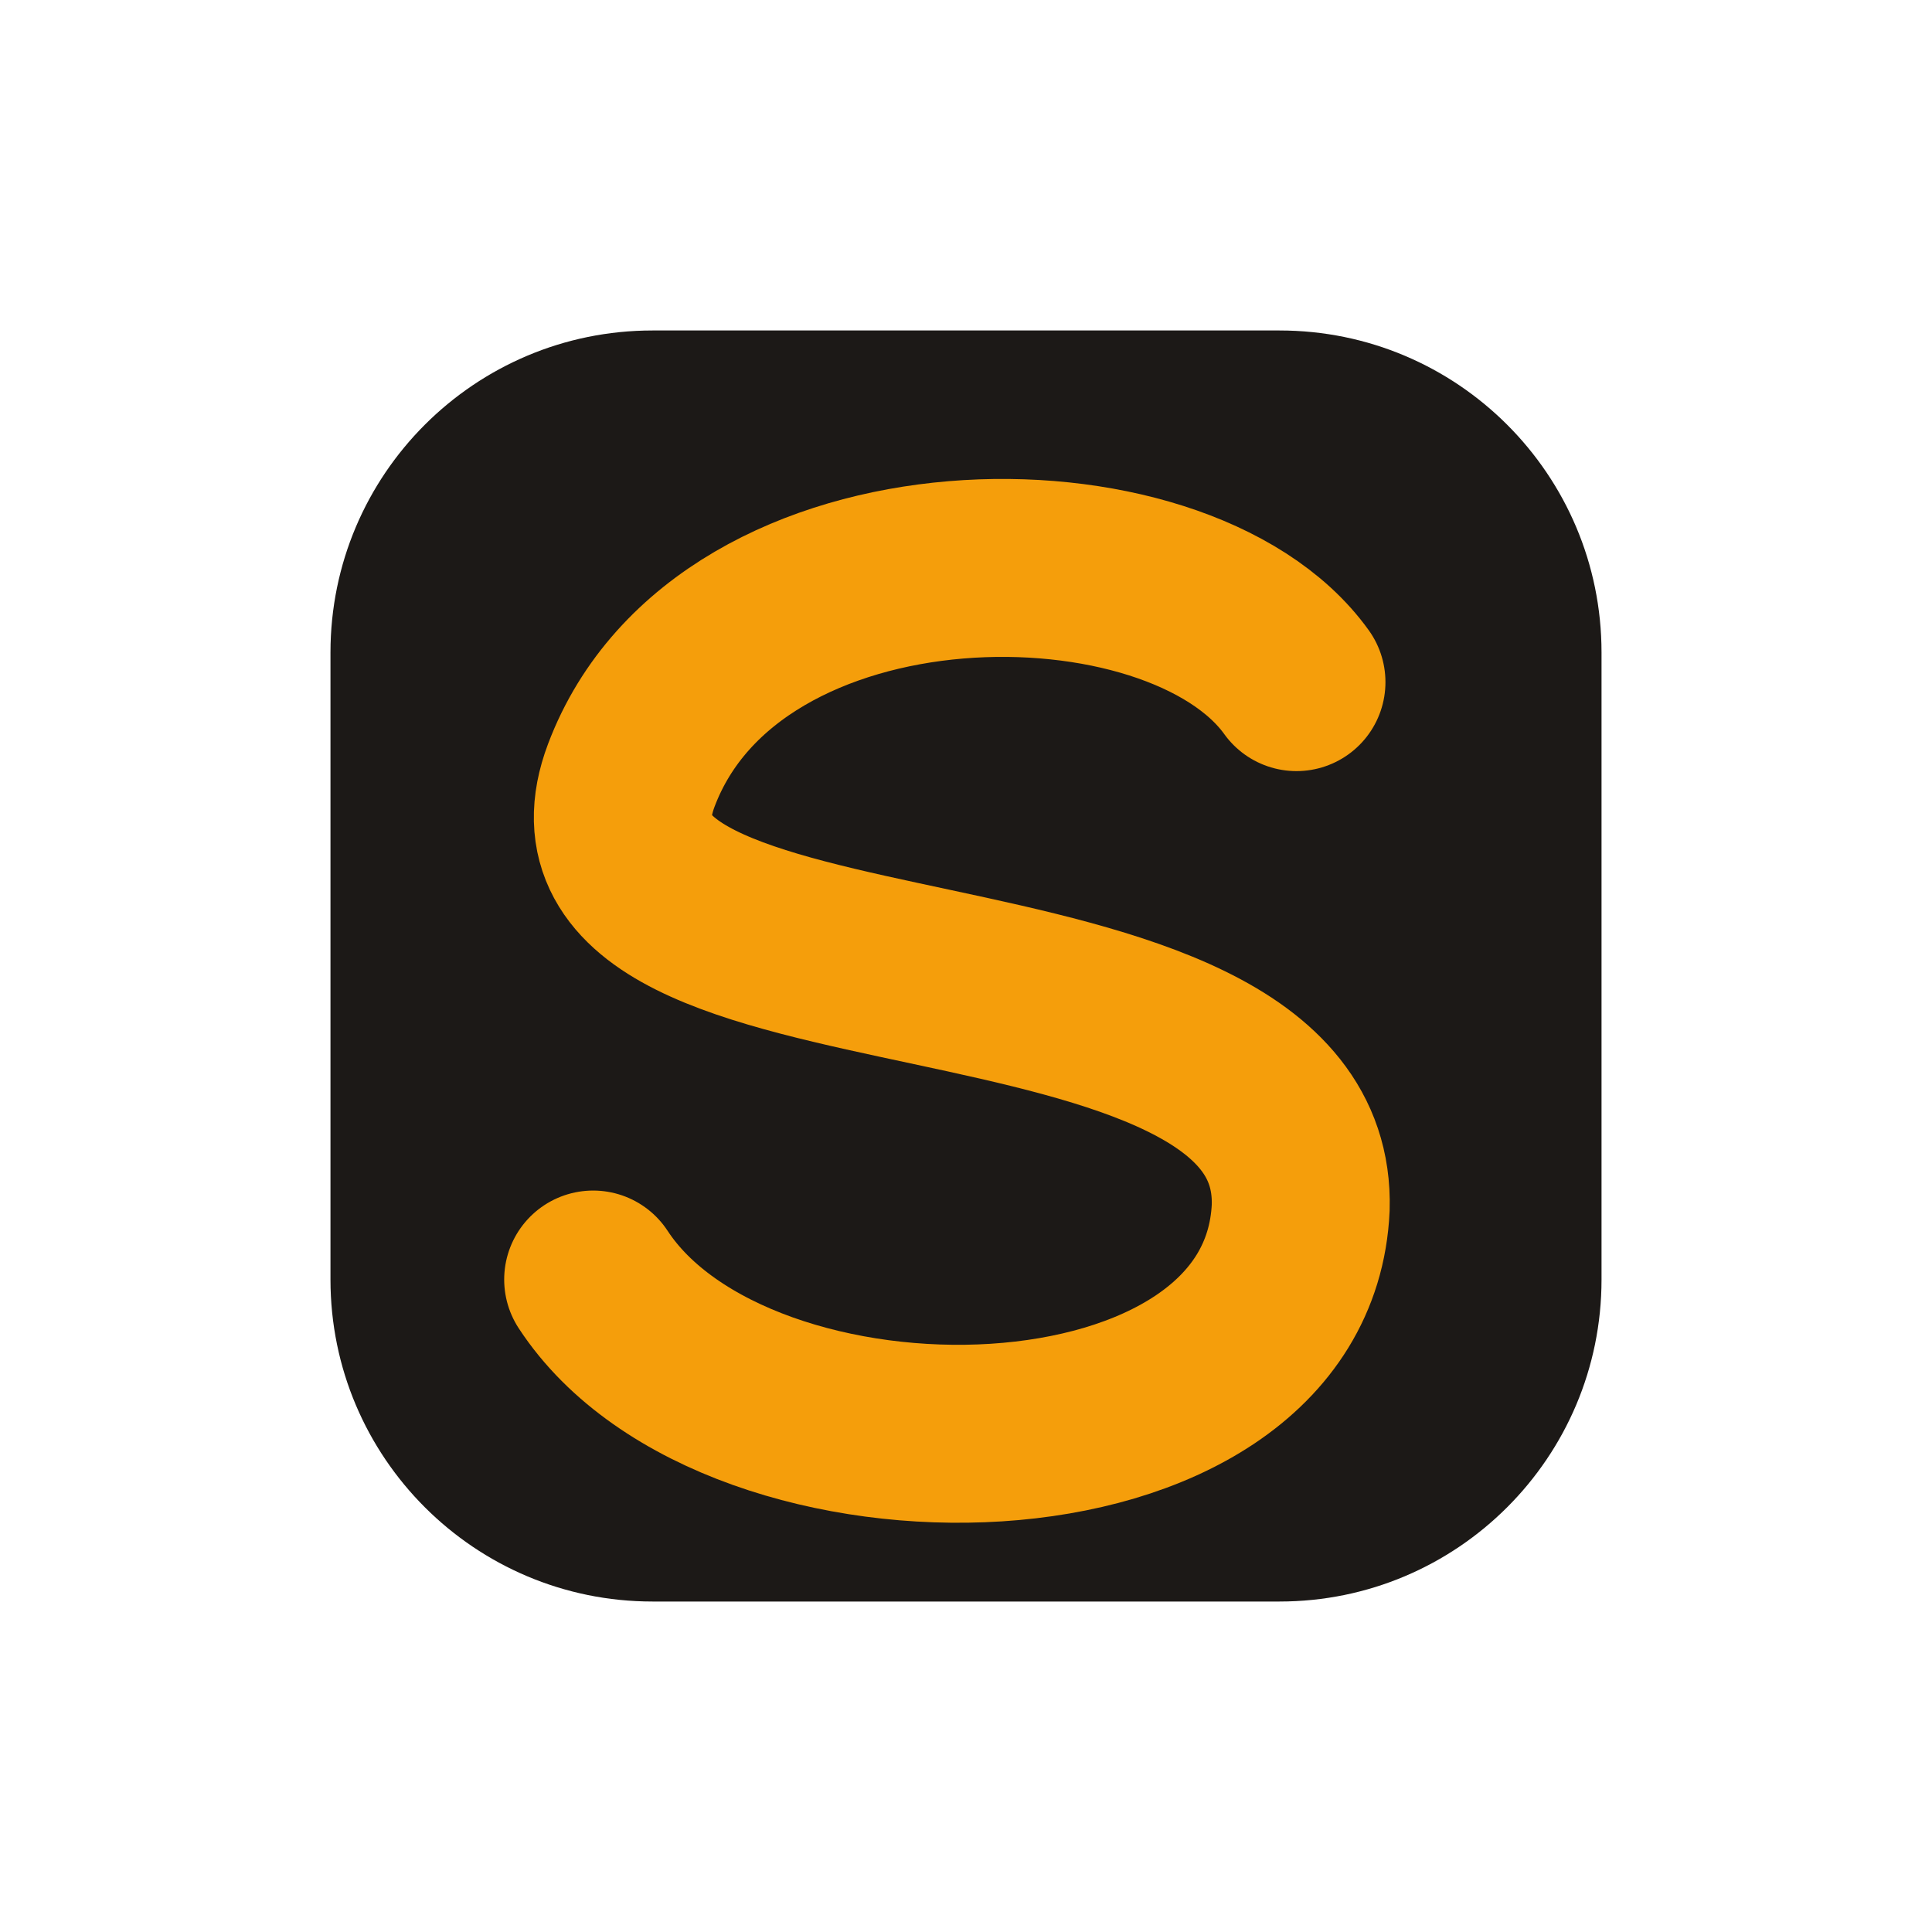
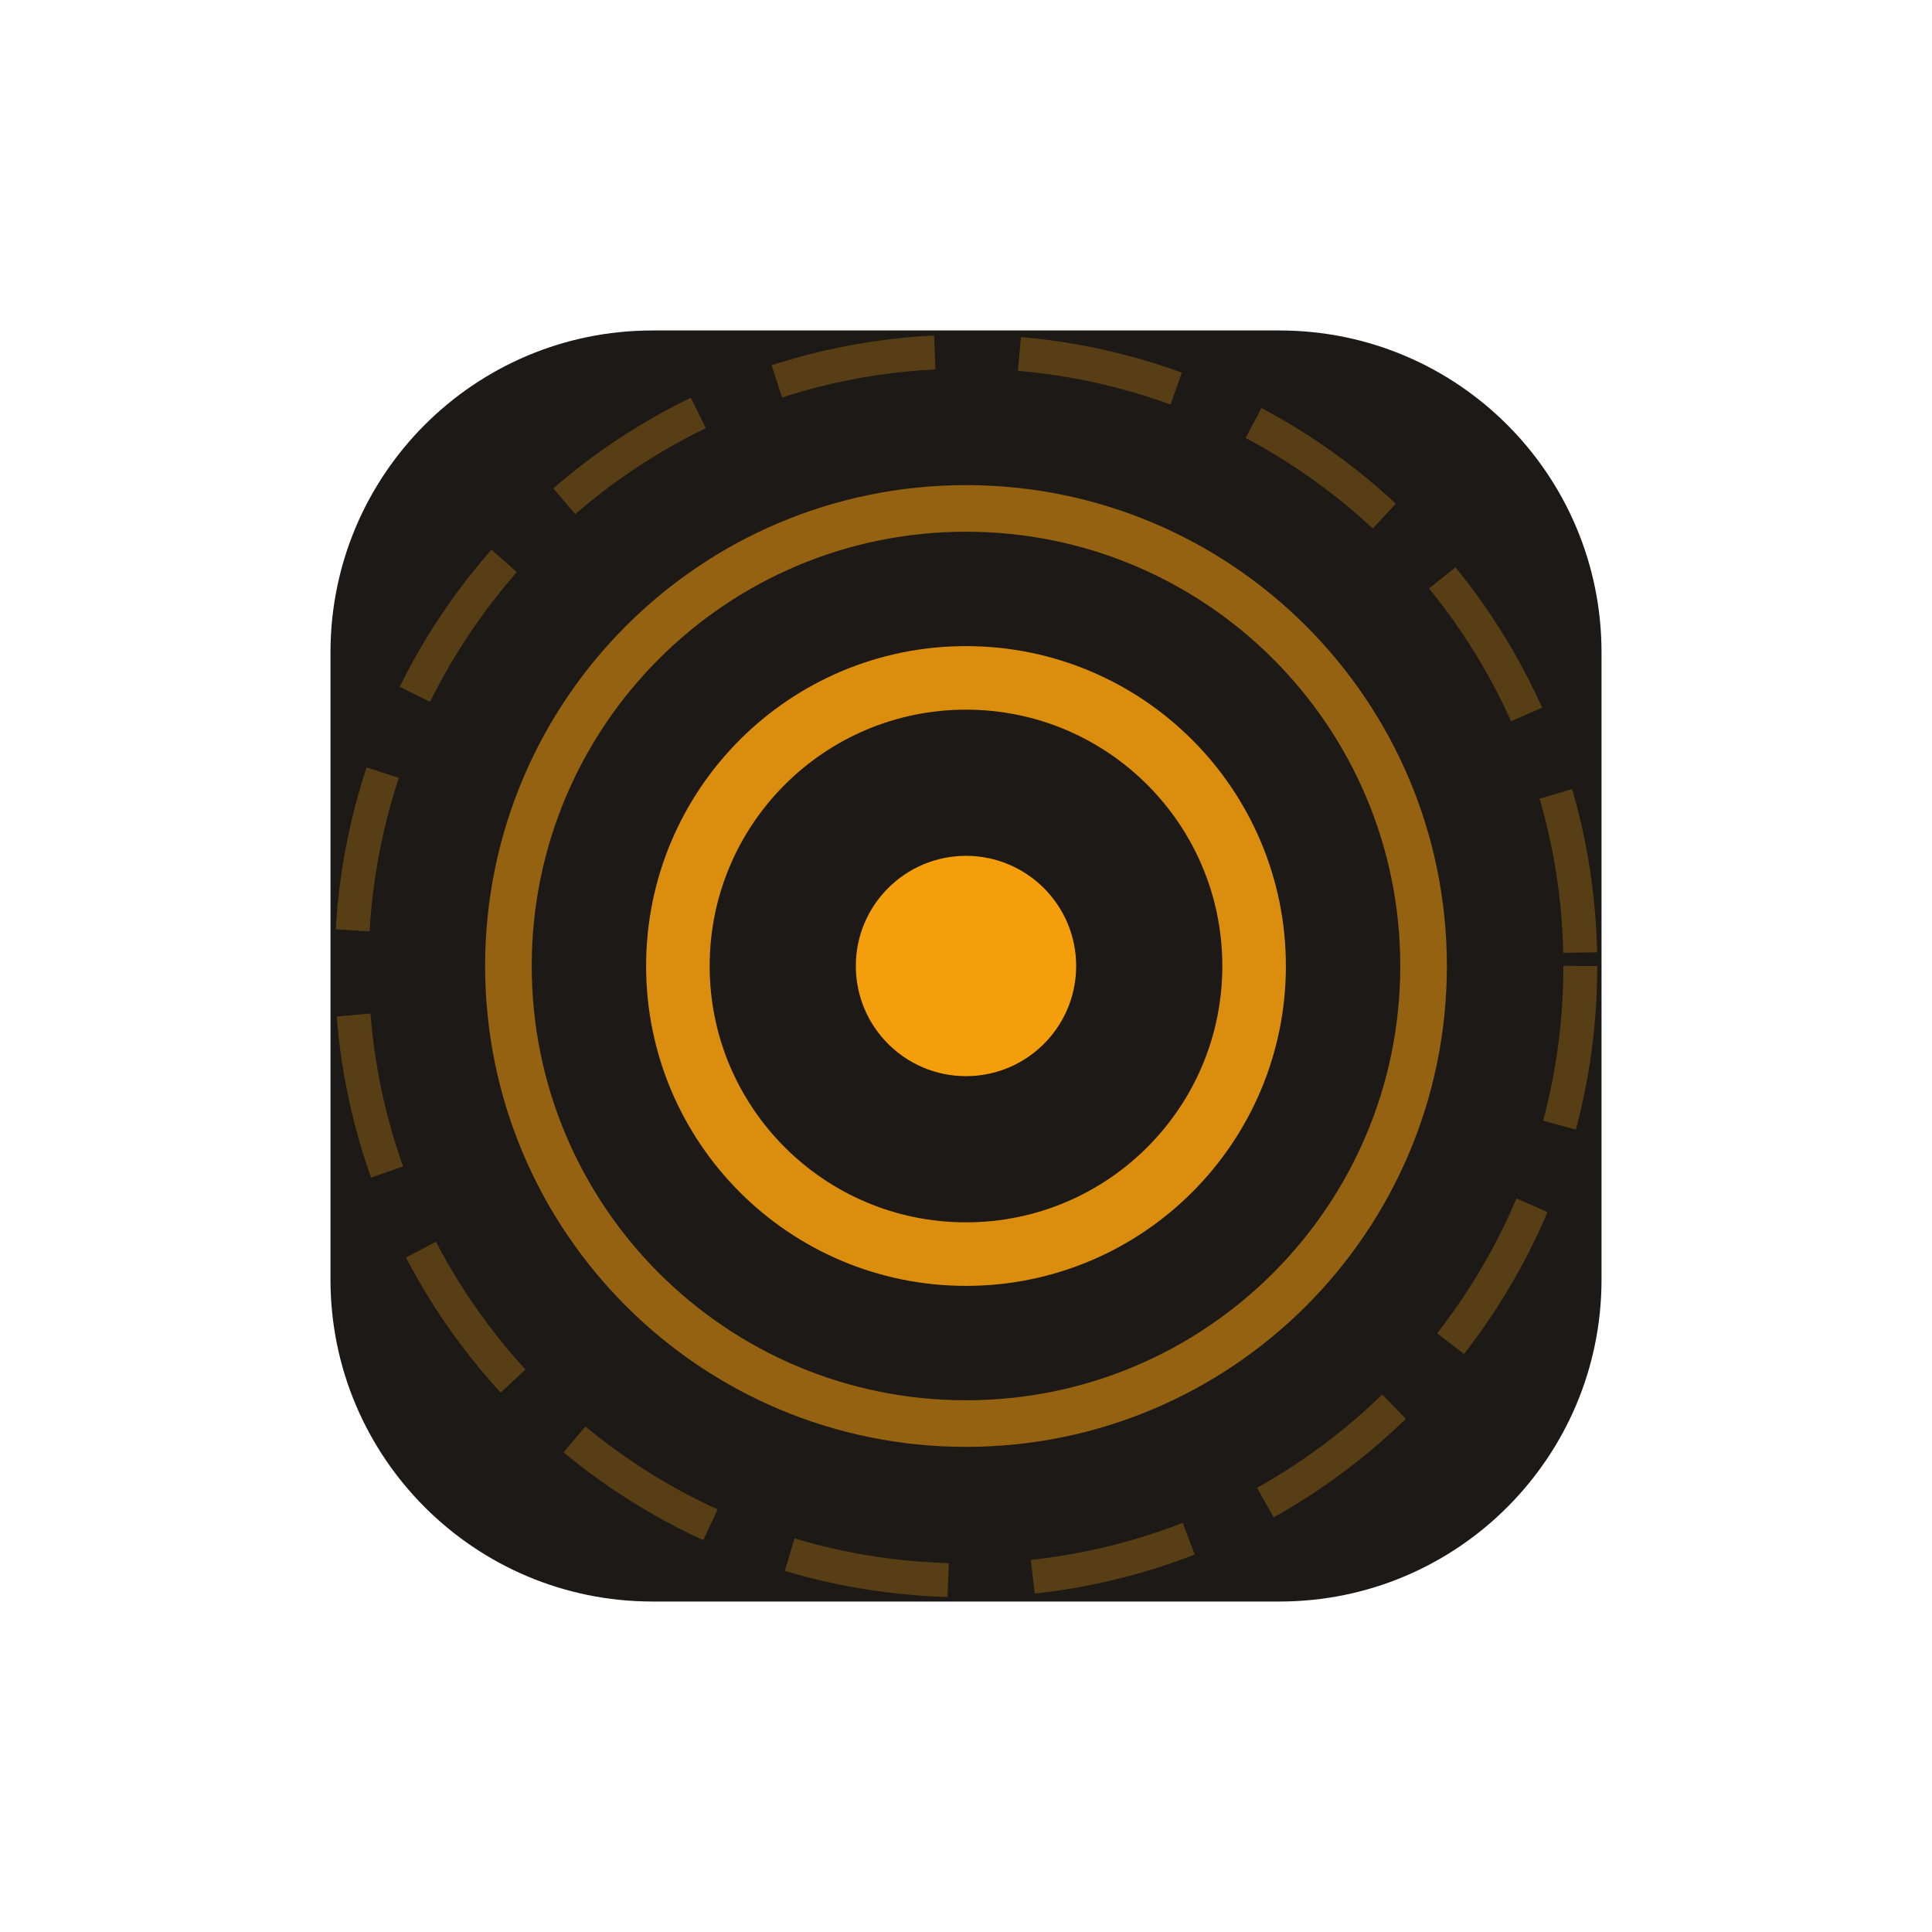
<svg xmlns="http://www.w3.org/2000/svg" width="456" height="456" viewBox="0 0 456 456">
  <rect x="78" y="78" width="300" height="300" rx="76" fill="#1c1917" />
-   <path d="M306 161 C278 122 172 122 149 183 C126 244 309 215 307 285 C304 352 174 354 140 302" fill="none" stroke="#f59e0b" stroke-width="42" stroke-linecap="round" />
+   <circle cx="228" cy="228" r="145" fill="none" stroke="#f59e0b" stroke-width="8" opacity="0.28" stroke-dasharray="38 20" />
+   <circle cx="228" cy="228" r="108" fill="none" stroke="#f59e0b" stroke-width="11" opacity="0.55" />
+   <circle cx="228" cy="228" r="68" fill="none" stroke="#f59e0b" stroke-width="15" opacity="0.88" />
+   <circle cx="228" cy="228" r="26" fill="#f59e0b" />
</svg>
